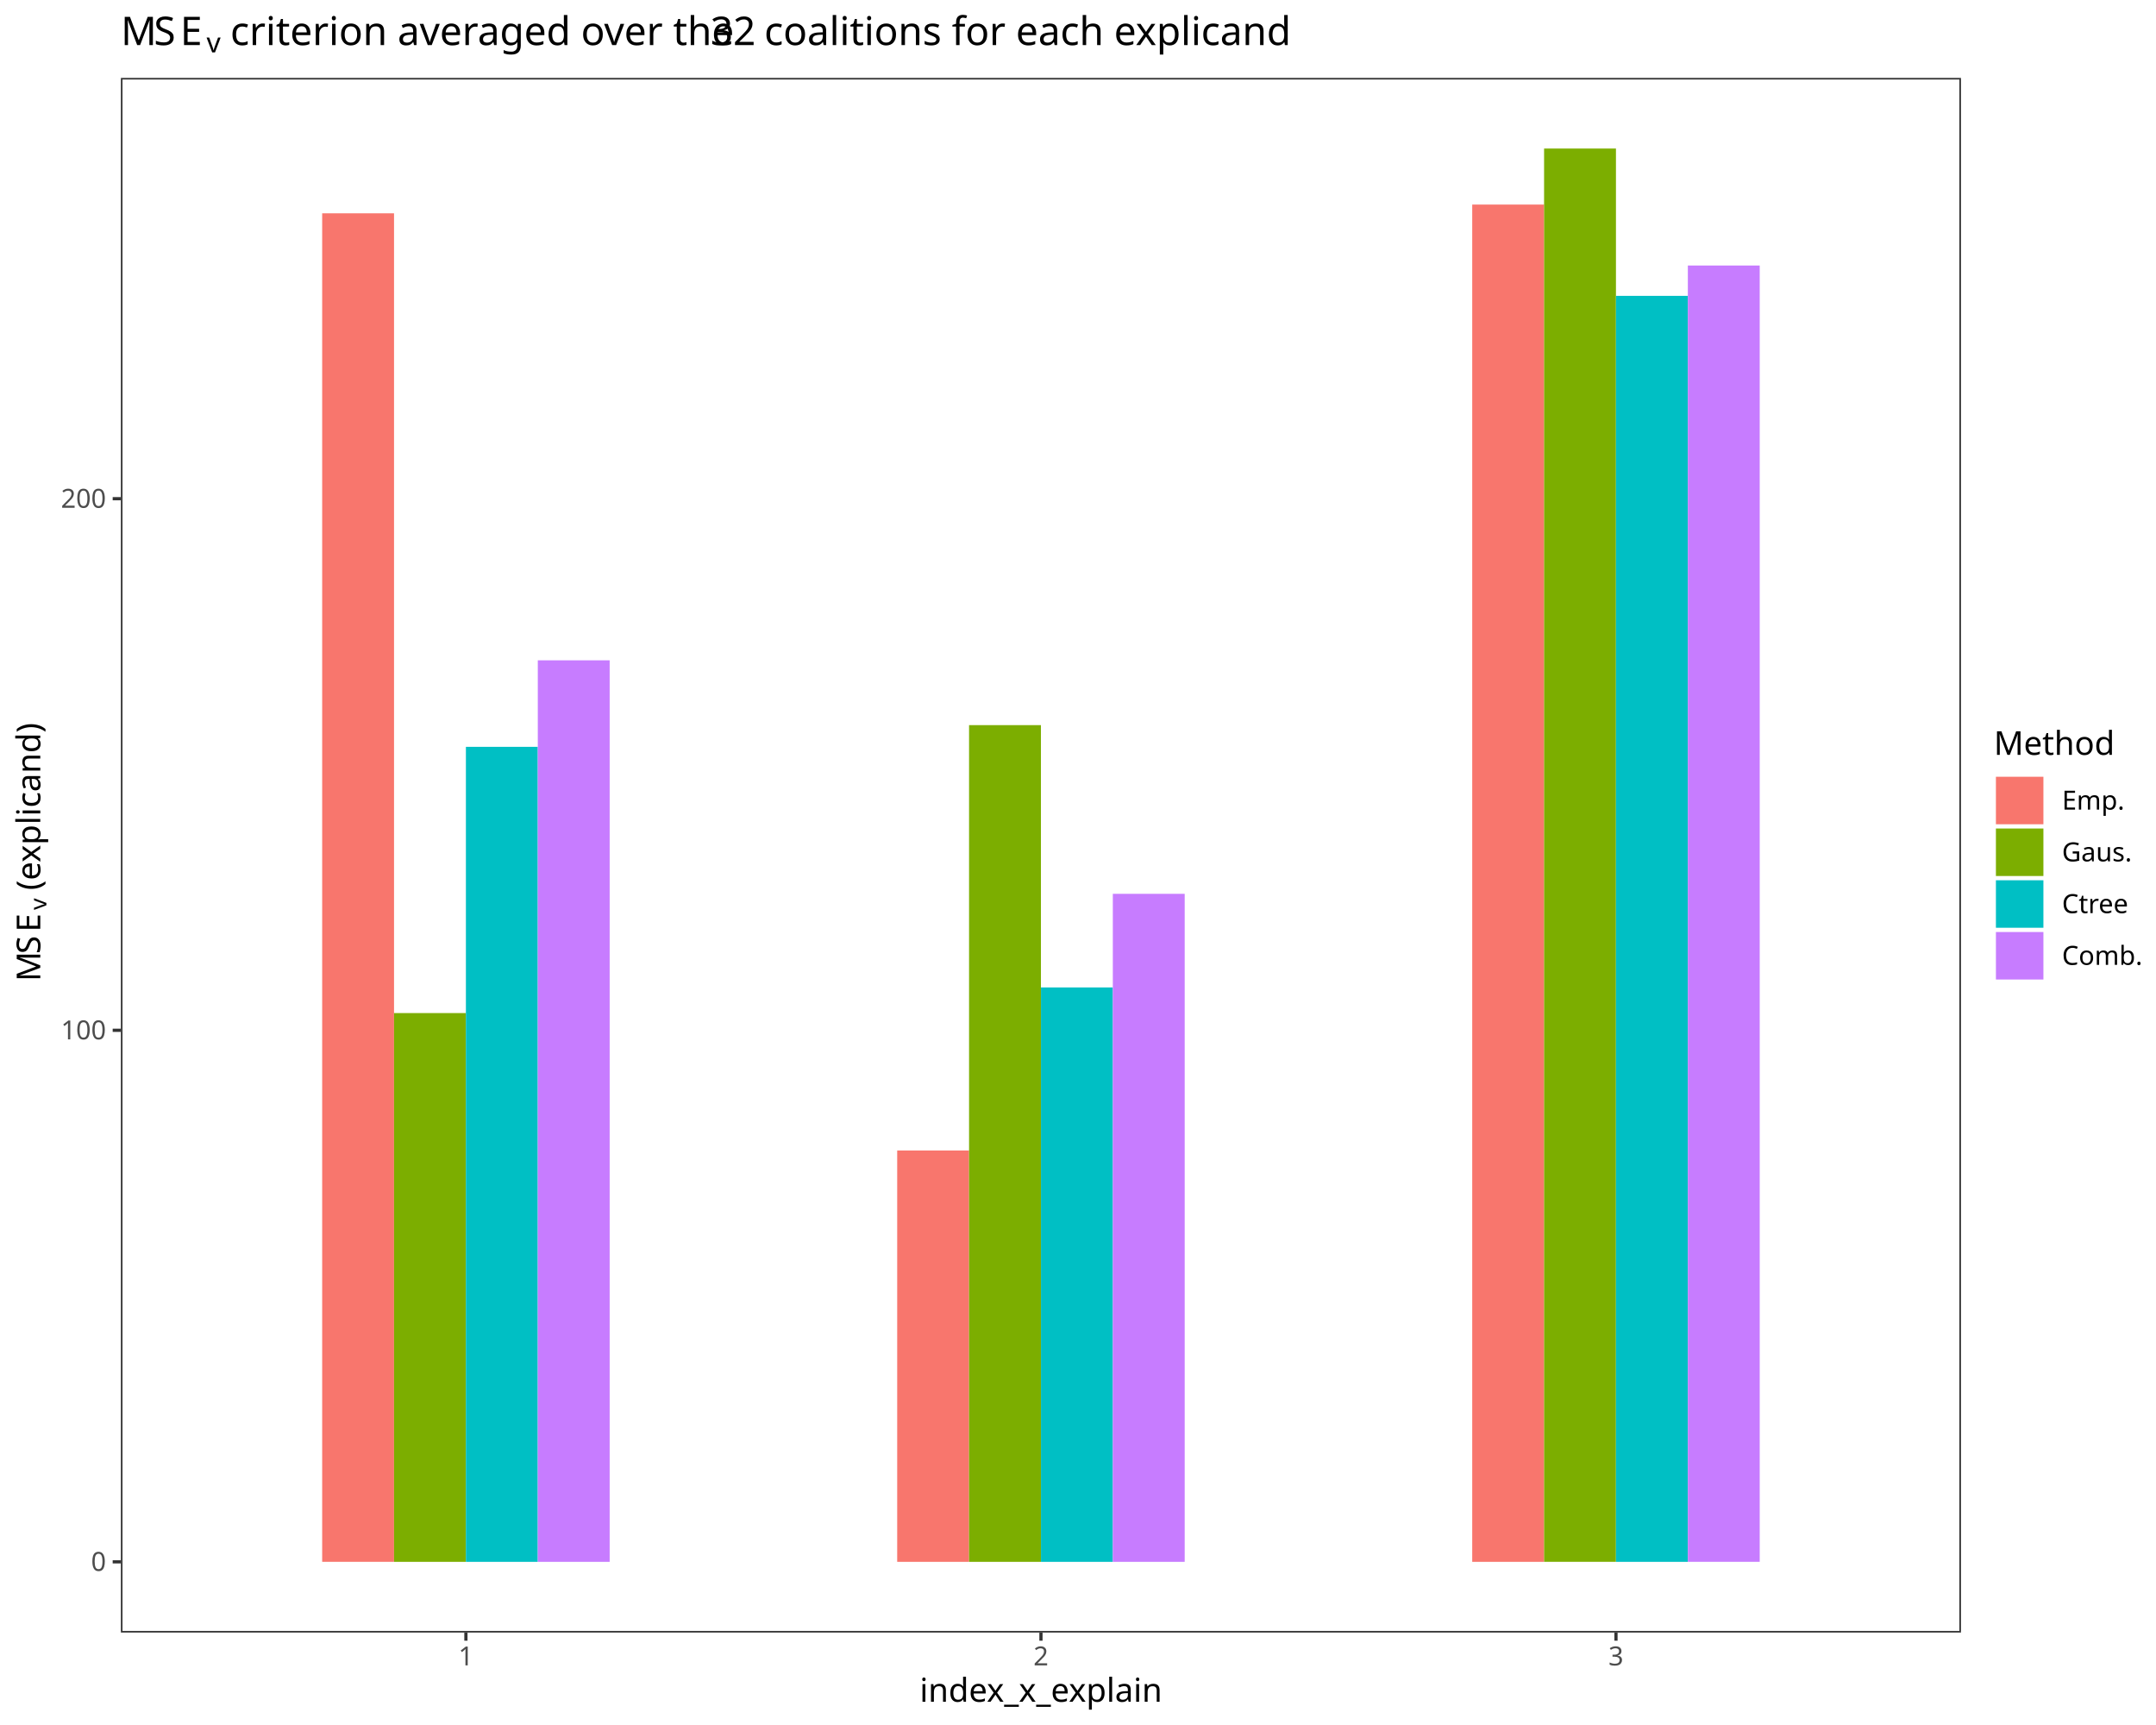
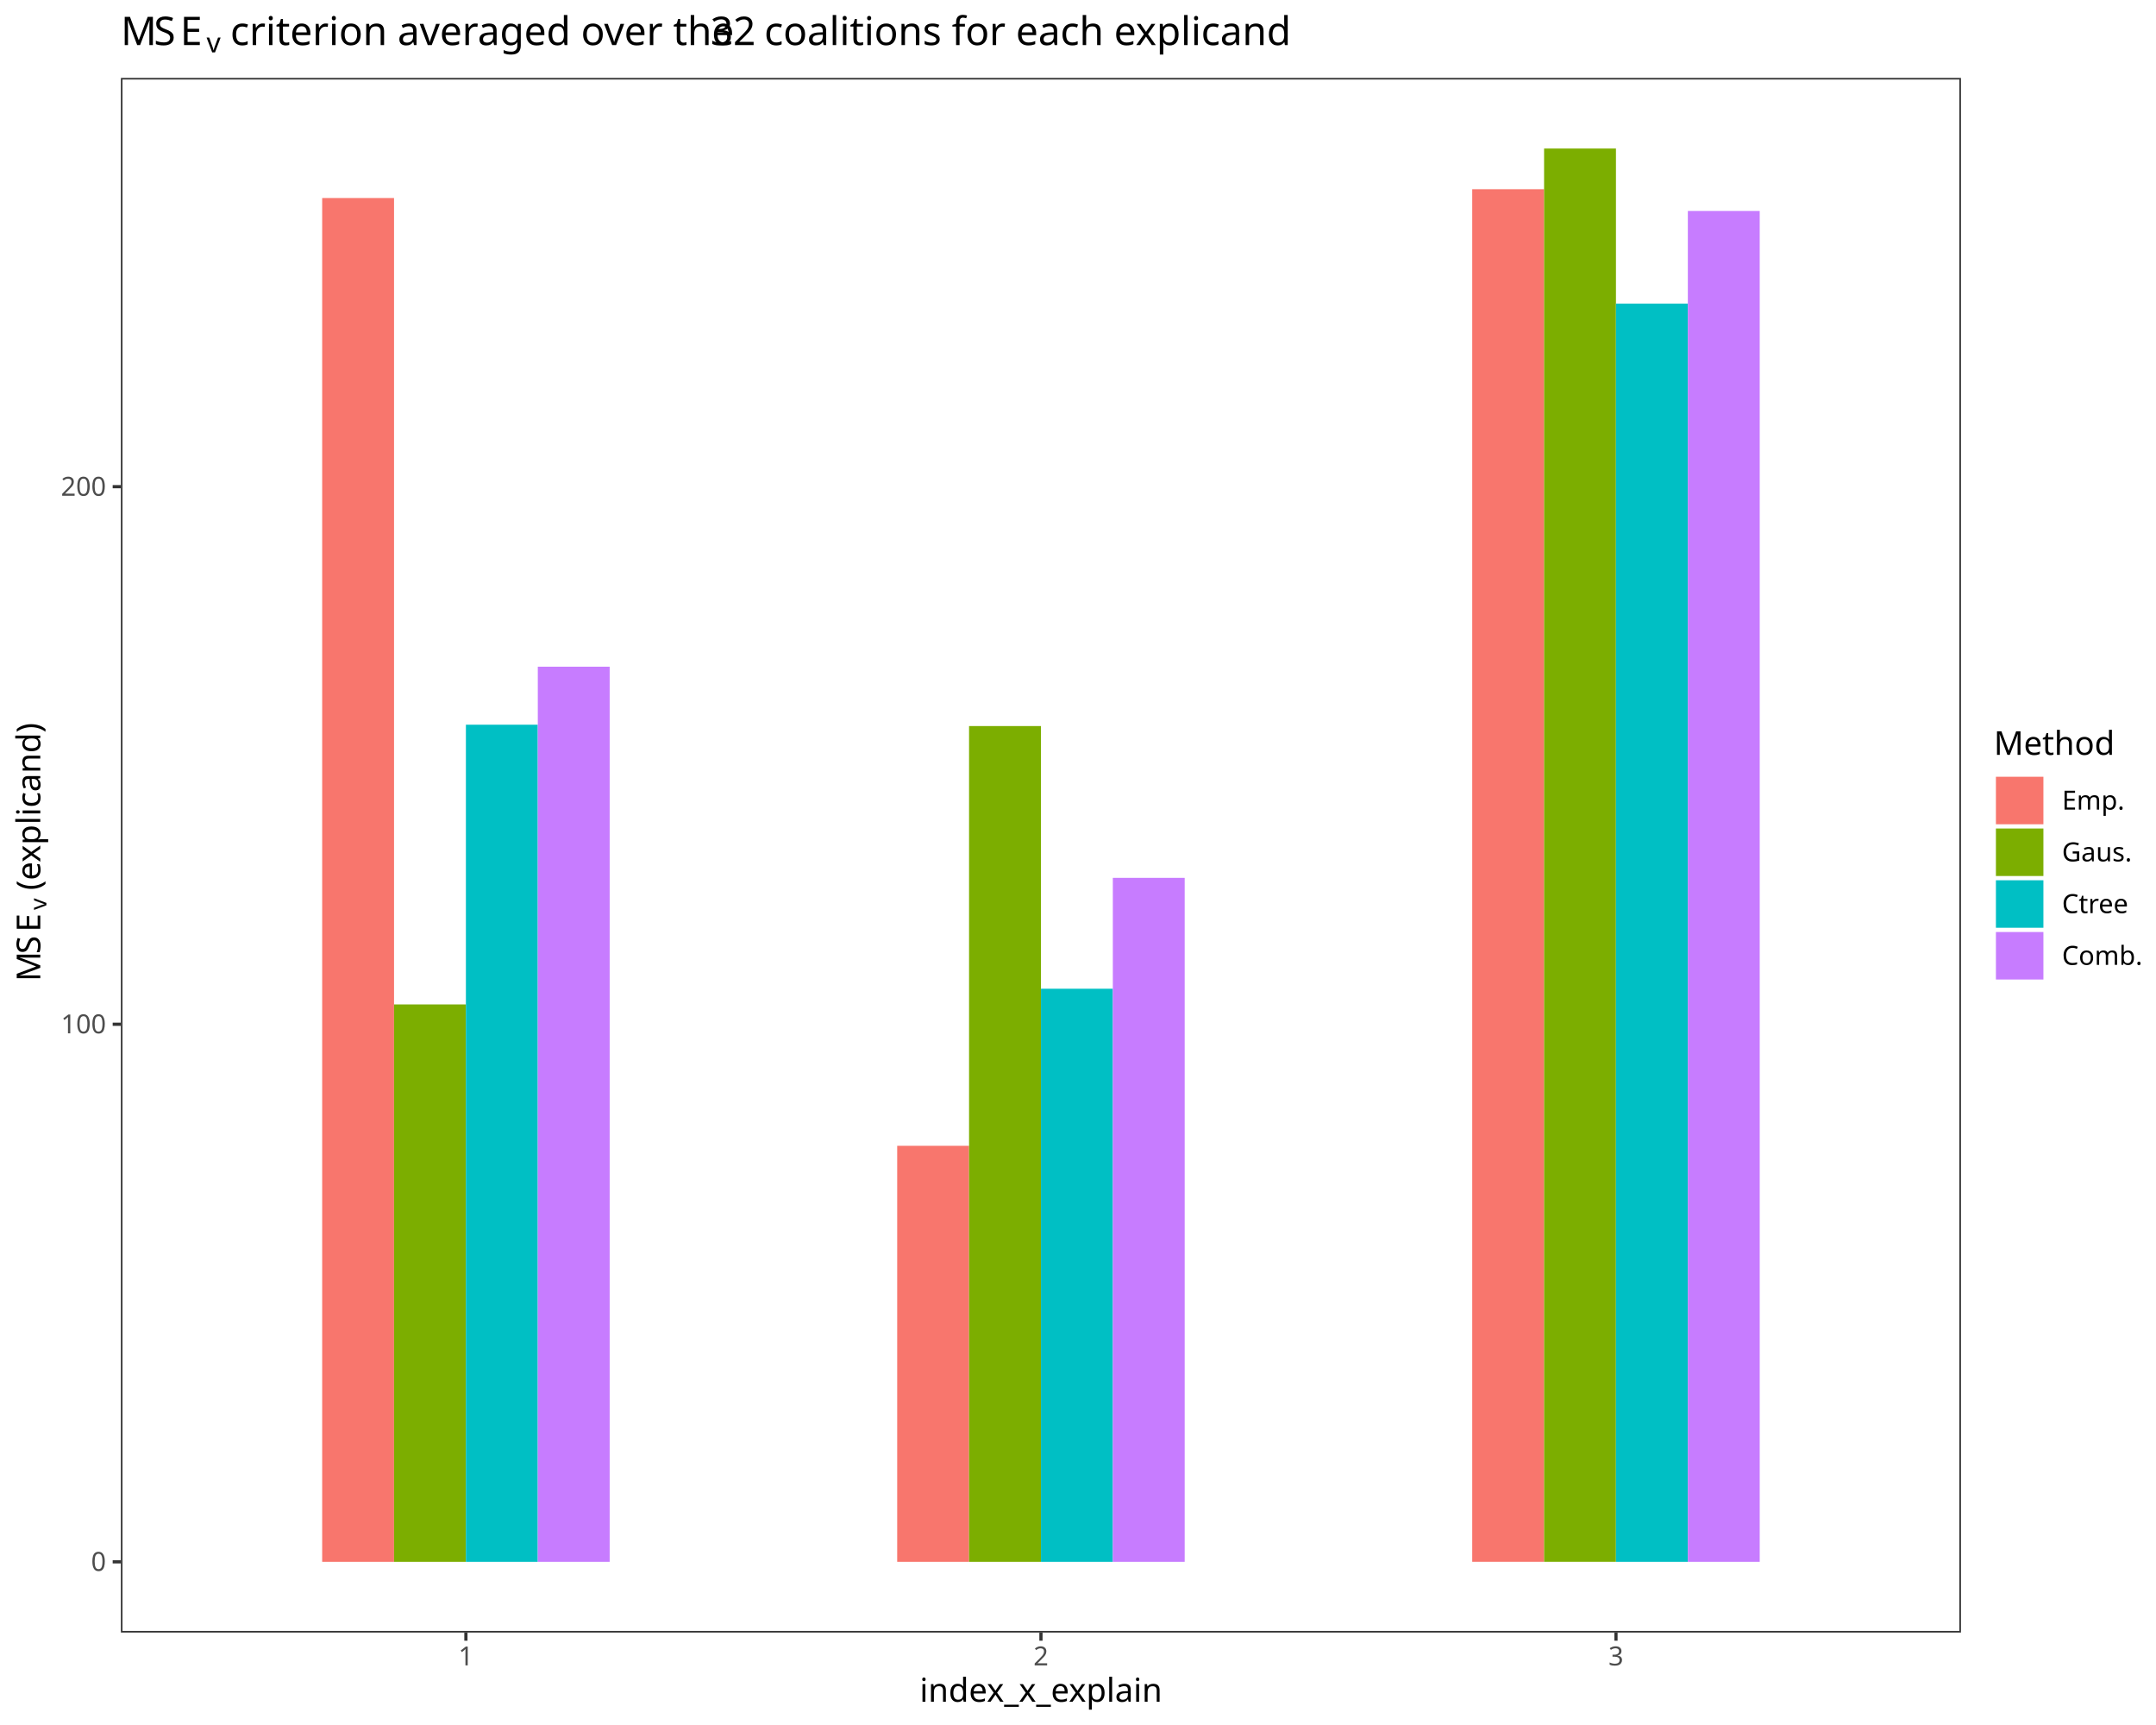
<svg xmlns="http://www.w3.org/2000/svg" class="svglite" data-engine-version="2.0" width="720.00pt" height="576.00pt" viewBox="0 0 720.00 576.00">
  <defs>
    <style type="text/css">
    .svglite line, .svglite polyline, .svglite polygon, .svglite path, .svglite rect, .svglite circle {
      fill: none;
      stroke: #000000;
      stroke-linecap: round;
      stroke-linejoin: round;
      stroke-miterlimit: 10.00;
    }
  </style>
  </defs>
  <rect width="100%" height="100%" style="stroke: none; fill: #FFFFFF;" />
  <defs>
    <clipPath id="cpMC4wMHw3MjAuMDB8MC4wMHw1NzYuMDA=">
      <rect x="0.00" y="0.00" width="720.00" height="576.00" />
    </clipPath>
  </defs>
  <g clip-path="url(#cpMC4wMHw3MjAuMDB8MC4wMHw1NzYuMDA=)">
    <rect x="0.00" y="0.00" width="720.00" height="576.00" style="stroke-width: 1.07; stroke: #FFFFFF; fill: #FFFFFF;" />
  </g>
  <defs>
    <clipPath id="cpNDAuMzd8NjU0Ljg4fDI2LjAxfDU0NS4xMQ==">
      <rect x="40.37" y="26.01" width="614.50" height="519.11" />
    </clipPath>
  </defs>
  <g clip-path="url(#cpNDAuMzd8NjU0Ljg4fDI2LjAxfDU0NS4xMQ==)">
    <rect x="40.37" y="26.01" width="614.50" height="519.11" style="stroke-width: 1.07; stroke: none; fill: #FFFFFF;" />
-     <rect x="107.59" y="71.22" width="24.00" height="450.29" style="stroke-width: 1.07; stroke: none; stroke-linecap: butt; stroke-linejoin: miter; fill: #F8766D;" />
-     <rect x="299.62" y="384.16" width="24.00" height="137.36" style="stroke-width: 1.07; stroke: none; stroke-linecap: butt; stroke-linejoin: miter; fill: #F8766D;" />
-     <rect x="491.65" y="68.31" width="24.00" height="453.21" style="stroke-width: 1.07; stroke: none; stroke-linecap: butt; stroke-linejoin: miter; fill: #F8766D;" />
-     <rect x="131.59" y="338.28" width="24.00" height="183.24" style="stroke-width: 1.07; stroke: none; stroke-linecap: butt; stroke-linejoin: miter; fill: #7CAE00;" />
-     <rect x="323.62" y="242.13" width="24.00" height="279.39" style="stroke-width: 1.07; stroke: none; stroke-linecap: butt; stroke-linejoin: miter; fill: #7CAE00;" />
+     <rect x="107.59" y="66.13" width="24.00" height="455.39" style="stroke-width: 1.07; stroke: none; stroke-linecap: butt; stroke-linejoin: miter; fill: #F8766D;" />
+     <rect x="299.62" y="382.60" width="24.00" height="138.92" style="stroke-width: 1.07; stroke: none; stroke-linecap: butt; stroke-linejoin: miter; fill: #F8766D;" />
+     <rect x="491.65" y="63.18" width="24.00" height="458.33" style="stroke-width: 1.07; stroke: none; stroke-linecap: butt; stroke-linejoin: miter; fill: #F8766D;" />
+     <rect x="131.59" y="335.39" width="24.00" height="186.13" style="stroke-width: 1.07; stroke: none; stroke-linecap: butt; stroke-linejoin: miter; fill: #7CAE00;" />
+     <rect x="323.62" y="242.44" width="24.00" height="279.08" style="stroke-width: 1.07; stroke: none; stroke-linecap: butt; stroke-linejoin: miter; fill: #7CAE00;" />
    <rect x="515.65" y="49.60" width="24.00" height="471.91" style="stroke-width: 1.07; stroke: none; stroke-linecap: butt; stroke-linejoin: miter; fill: #7CAE00;" />
-     <rect x="155.59" y="249.38" width="24.00" height="272.14" style="stroke-width: 1.07; stroke: none; stroke-linecap: butt; stroke-linejoin: miter; fill: #00BFC4;" />
-     <rect x="347.63" y="329.72" width="24.00" height="191.80" style="stroke-width: 1.07; stroke: none; stroke-linecap: butt; stroke-linejoin: miter; fill: #00BFC4;" />
-     <rect x="539.66" y="98.79" width="24.00" height="422.73" style="stroke-width: 1.07; stroke: none; stroke-linecap: butt; stroke-linejoin: miter; fill: #00BFC4;" />
-     <rect x="179.60" y="220.49" width="24.00" height="301.03" style="stroke-width: 1.07; stroke: none; stroke-linecap: butt; stroke-linejoin: miter; fill: #C77CFF;" />
-     <rect x="371.63" y="298.46" width="24.00" height="223.06" style="stroke-width: 1.07; stroke: none; stroke-linecap: butt; stroke-linejoin: miter; fill: #C77CFF;" />
-     <rect x="563.66" y="88.66" width="24.00" height="432.85" style="stroke-width: 1.07; stroke: none; stroke-linecap: butt; stroke-linejoin: miter; fill: #C77CFF;" />
+     <rect x="155.59" y="241.99" width="24.00" height="279.53" style="stroke-width: 1.07; stroke: none; stroke-linecap: butt; stroke-linejoin: miter; fill: #00BFC4;" />
+     <rect x="347.63" y="330.15" width="24.00" height="191.37" style="stroke-width: 1.07; stroke: none; stroke-linecap: butt; stroke-linejoin: miter; fill: #00BFC4;" />
+     <rect x="539.66" y="101.39" width="24.00" height="420.13" style="stroke-width: 1.07; stroke: none; stroke-linecap: butt; stroke-linejoin: miter; fill: #00BFC4;" />
+     <rect x="179.60" y="222.62" width="24.00" height="298.90" style="stroke-width: 1.07; stroke: none; stroke-linecap: butt; stroke-linejoin: miter; fill: #C77CFF;" />
+     <rect x="371.63" y="293.13" width="24.00" height="228.39" style="stroke-width: 1.07; stroke: none; stroke-linecap: butt; stroke-linejoin: miter; fill: #C77CFF;" />
+     <rect x="563.66" y="70.45" width="24.00" height="451.07" style="stroke-width: 1.07; stroke: none; stroke-linecap: butt; stroke-linejoin: miter; fill: #C77CFF;" />
    <rect x="40.37" y="26.01" width="614.50" height="519.11" style="stroke-width: 1.07; stroke: #333333;" />
  </g>
  <g clip-path="url(#cpMC4wMHw3MjAuMDB8MC4wMHw1NzYuMDA=)">
    <text x="35.44" y="524.54" text-anchor="end" style="font-size: 8.80px; fill: #4D4D4D; font-family: sans;" textLength="4.89px" lengthAdjust="spacingAndGlyphs">0</text>
-     <text x="35.44" y="347.05" text-anchor="end" style="font-size: 8.80px; fill: #4D4D4D; font-family: sans;" textLength="14.68px" lengthAdjust="spacingAndGlyphs">100</text>
-     <text x="35.44" y="169.55" text-anchor="end" style="font-size: 8.80px; fill: #4D4D4D; font-family: sans;" textLength="14.68px" lengthAdjust="spacingAndGlyphs">200</text>
+     <text x="35.44" y="345.04" text-anchor="end" style="font-size: 8.80px; fill: #4D4D4D; font-family: sans;" textLength="14.68px" lengthAdjust="spacingAndGlyphs">100</text>
+     <text x="35.44" y="165.54" text-anchor="end" style="font-size: 8.80px; fill: #4D4D4D; font-family: sans;" textLength="14.68px" lengthAdjust="spacingAndGlyphs">200</text>
    <polyline points="37.63,521.52 40.37,521.52 " style="stroke-width: 1.07; stroke: #333333; stroke-linecap: butt;" />
-     <polyline points="37.63,344.02 40.37,344.02 " style="stroke-width: 1.07; stroke: #333333; stroke-linecap: butt;" />
-     <polyline points="37.63,166.52 40.37,166.52 " style="stroke-width: 1.07; stroke: #333333; stroke-linecap: butt;" />
+     <polyline points="37.63,342.01 40.37,342.01 " style="stroke-width: 1.07; stroke: #333333; stroke-linecap: butt;" />
+     <polyline points="37.63,162.51 40.37,162.51 " style="stroke-width: 1.07; stroke: #333333; stroke-linecap: butt;" />
    <polyline points="155.59,547.85 155.59,545.11 " style="stroke-width: 1.07; stroke: #333333; stroke-linecap: butt;" />
    <polyline points="347.63,547.85 347.63,545.11 " style="stroke-width: 1.07; stroke: #333333; stroke-linecap: butt;" />
    <polyline points="539.66,547.85 539.66,545.11 " style="stroke-width: 1.07; stroke: #333333; stroke-linecap: butt;" />
    <text x="155.59" y="556.10" text-anchor="middle" style="font-size: 8.80px; fill: #4D4D4D; font-family: sans;" textLength="4.89px" lengthAdjust="spacingAndGlyphs">1</text>
    <text x="347.63" y="556.10" text-anchor="middle" style="font-size: 8.80px; fill: #4D4D4D; font-family: sans;" textLength="4.89px" lengthAdjust="spacingAndGlyphs">2</text>
    <text x="539.66" y="556.10" text-anchor="middle" style="font-size: 8.80px; fill: #4D4D4D; font-family: sans;" textLength="4.89px" lengthAdjust="spacingAndGlyphs">3</text>
    <text x="347.63" y="568.24" text-anchor="middle" style="font-size: 11.00px; font-family: sans;" textLength="78.90px" lengthAdjust="spacingAndGlyphs">index_x_explain</text>
    <text transform="translate(13.45,327.69) rotate(-90)" style="font-size: 11.00px; font-family: sans;" textLength="9.17px" lengthAdjust="spacingAndGlyphs">M</text>
    <text transform="translate(13.45,318.52) rotate(-90)" style="font-size: 11.00px; font-family: sans;" textLength="7.34px" lengthAdjust="spacingAndGlyphs">S</text>
    <text transform="translate(13.45,311.18) rotate(-90)" style="font-size: 11.00px; font-family: sans;" textLength="7.34px" lengthAdjust="spacingAndGlyphs">E</text>
    <text transform="translate(15.49,303.84) rotate(-90)" style="font-size: 7.70px; font-family: sans;" textLength="3.85px" lengthAdjust="spacingAndGlyphs">v</text>
    <text transform="translate(13.45,299.99) rotate(-90)" style="font-size: 11.00px; font-family: sans;" textLength="2.75px" lengthAdjust="spacingAndGlyphs"> </text>
    <text transform="translate(13.45,297.24) rotate(-90)" style="font-size: 11.00px; font-family: sans;" textLength="53.81px" lengthAdjust="spacingAndGlyphs">(explicand)</text>
    <rect x="665.84" y="243.33" width="48.68" height="84.45" style="stroke-width: 1.07; stroke: none; fill: #FFFFFF;" />
    <text x="665.84" y="252.05" style="font-size: 11.00px; font-family: sans;" textLength="36.70px" lengthAdjust="spacingAndGlyphs">Method</text>
    <rect x="665.84" y="258.67" width="17.28" height="17.28" style="stroke-width: 1.07; stroke: none; fill: #FFFFFF;" />
    <rect x="666.54" y="259.37" width="15.86" height="15.86" style="stroke-width: 1.07; stroke: none; stroke-linecap: butt; stroke-linejoin: miter; fill: #F8766D;" />
    <rect x="665.84" y="275.95" width="17.28" height="17.28" style="stroke-width: 1.07; stroke: none; fill: #FFFFFF;" />
    <rect x="666.54" y="276.65" width="15.86" height="15.86" style="stroke-width: 1.07; stroke: none; stroke-linecap: butt; stroke-linejoin: miter; fill: #7CAE00;" />
    <rect x="665.84" y="293.23" width="17.28" height="17.28" style="stroke-width: 1.07; stroke: none; fill: #FFFFFF;" />
    <rect x="666.54" y="293.93" width="15.86" height="15.86" style="stroke-width: 1.07; stroke: none; stroke-linecap: butt; stroke-linejoin: miter; fill: #00BFC4;" />
    <rect x="665.84" y="310.51" width="17.28" height="17.28" style="stroke-width: 1.07; stroke: none; fill: #FFFFFF;" />
    <rect x="666.54" y="311.21" width="15.86" height="15.86" style="stroke-width: 1.07; stroke: none; stroke-linecap: butt; stroke-linejoin: miter; fill: #C77CFF;" />
    <text x="688.60" y="270.33" style="font-size: 8.80px; font-family: sans;" textLength="20.54px" lengthAdjust="spacingAndGlyphs">Emp.</text>
    <text x="688.60" y="287.61" style="font-size: 8.80px; font-family: sans;" textLength="23.49px" lengthAdjust="spacingAndGlyphs">Gaus.</text>
    <text x="688.60" y="304.89" style="font-size: 8.80px; font-family: sans;" textLength="21.52px" lengthAdjust="spacingAndGlyphs">Ctree</text>
    <text x="688.60" y="322.17" style="font-size: 8.80px; font-family: sans;" textLength="25.92px" lengthAdjust="spacingAndGlyphs">Comb.</text>
    <text x="40.37" y="15.05" style="font-size: 13.20px; font-family: sans;" textLength="11.00px" lengthAdjust="spacingAndGlyphs">M</text>
    <text x="51.38" y="15.05" style="font-size: 13.20px; font-family: sans;" textLength="8.81px" lengthAdjust="spacingAndGlyphs">S</text>
    <text x="60.18" y="15.05" style="font-size: 13.20px; font-family: sans;" textLength="8.81px" lengthAdjust="spacingAndGlyphs">E</text>
    <text x="68.99" y="17.49" style="font-size: 9.24px; font-family: sans;" textLength="4.62px" lengthAdjust="spacingAndGlyphs">v</text>
    <text x="73.61" y="15.05" style="font-size: 13.20px; font-family: sans;" textLength="3.30px" lengthAdjust="spacingAndGlyphs"> </text>
    <text x="76.92" y="15.05" style="font-size: 13.20px; font-family: sans;" textLength="157.04px" lengthAdjust="spacingAndGlyphs">criterion averaged over the</text>
    <text x="233.95" y="15.05" style="font-size: 13.20px; font-family: sans;" textLength="3.30px" lengthAdjust="spacingAndGlyphs"> </text>
    <text x="237.26" y="15.05" style="font-size: 13.20px; font-family: sans;" textLength="14.68px" lengthAdjust="spacingAndGlyphs">32</text>
    <text x="251.94" y="15.05" style="font-size: 13.20px; font-family: sans;" textLength="3.30px" lengthAdjust="spacingAndGlyphs"> </text>
    <text x="255.24" y="15.05" style="font-size: 13.20px; font-family: sans;" textLength="165.85px" lengthAdjust="spacingAndGlyphs">coalitions for each explicand</text>
  </g>
</svg>
